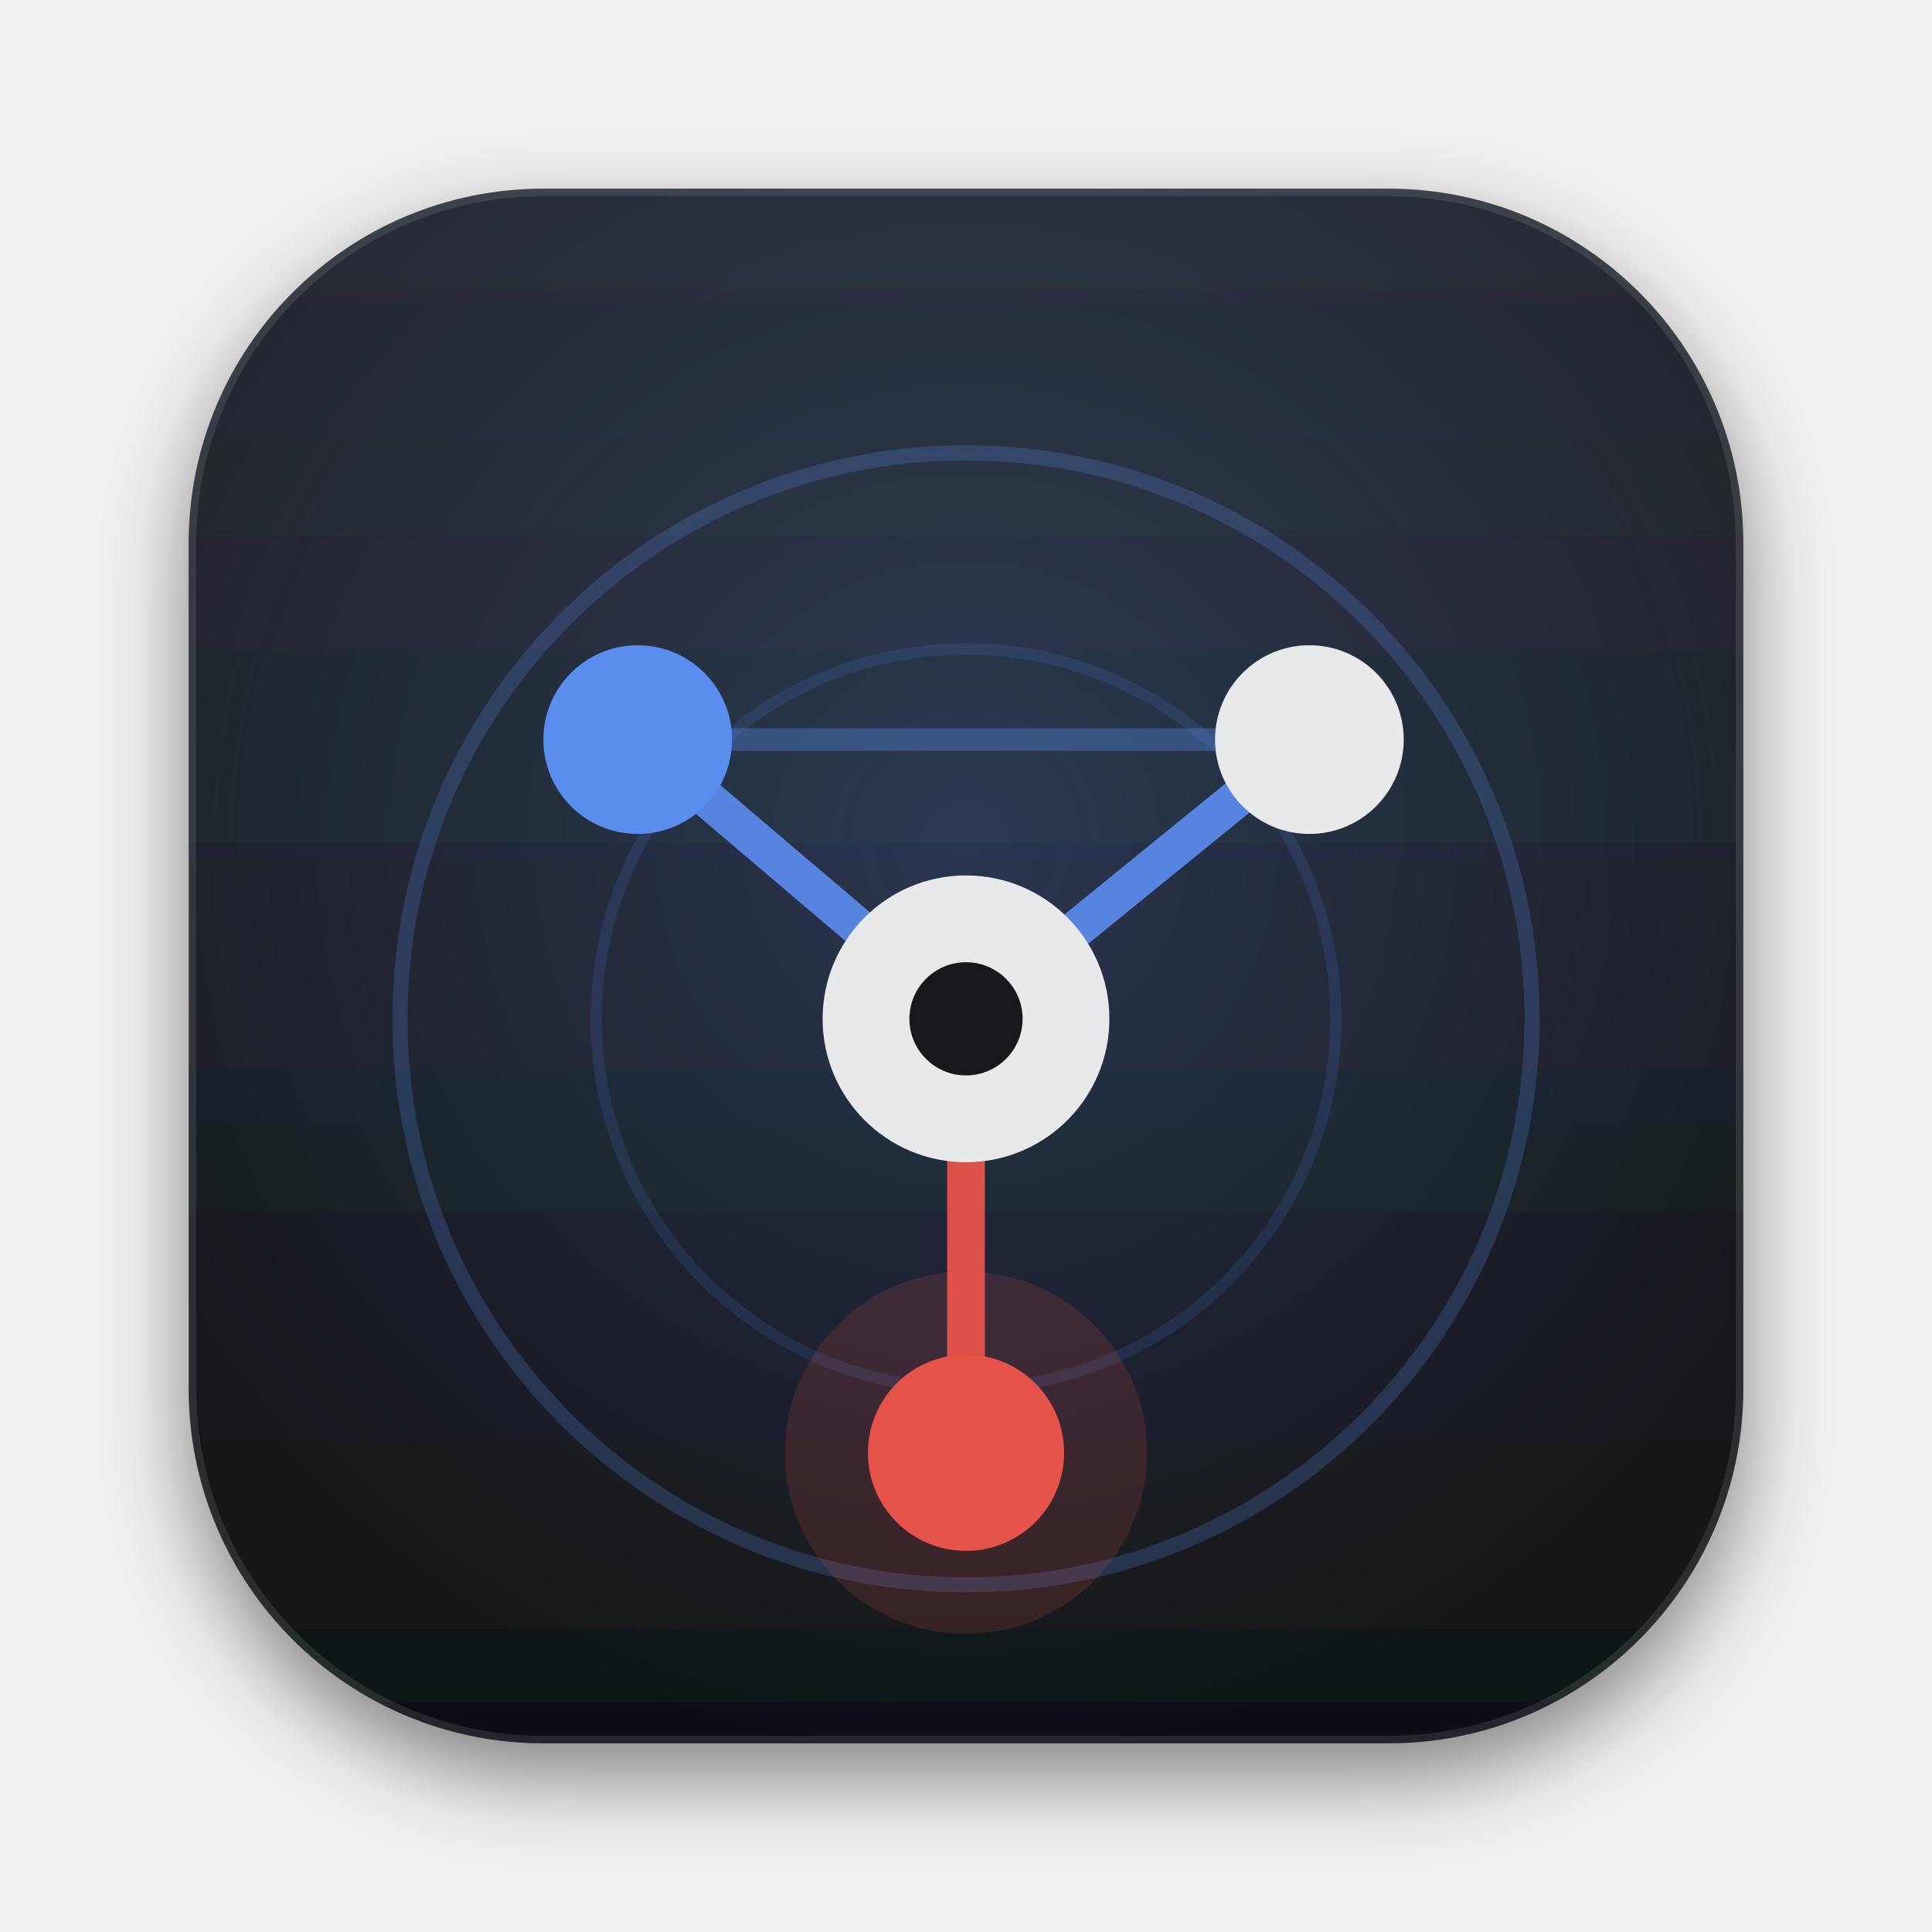
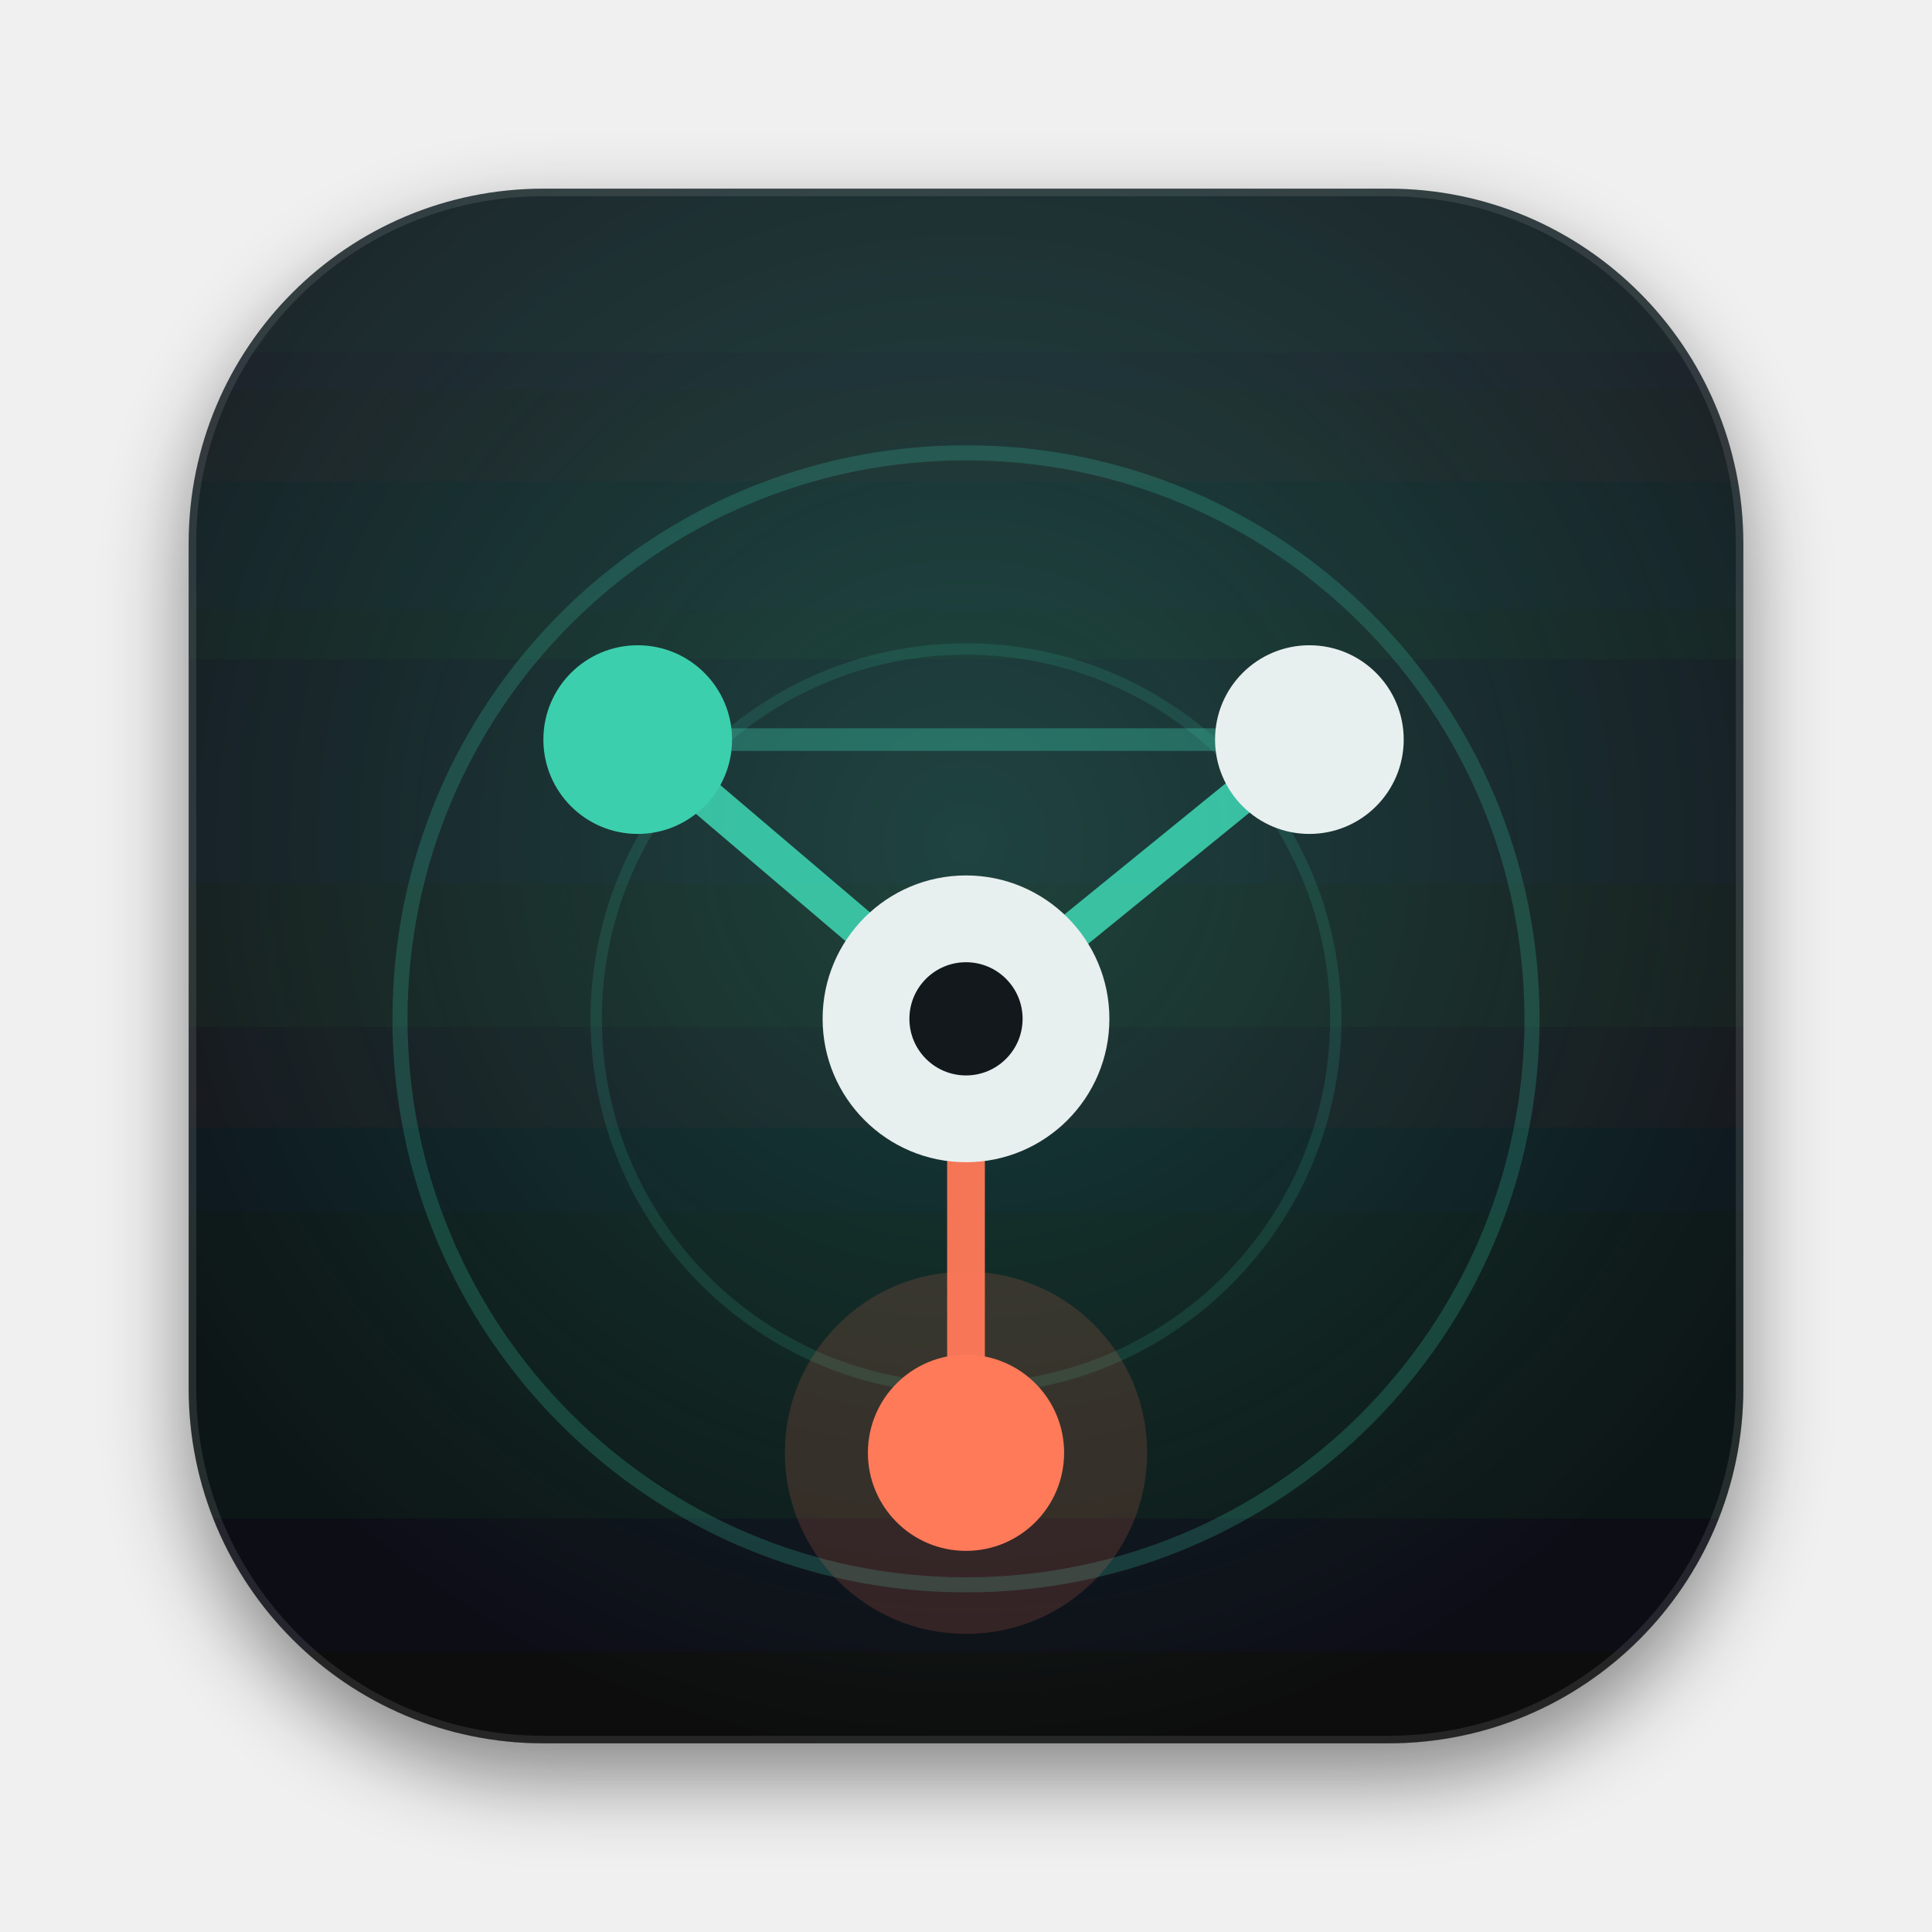
<svg xmlns="http://www.w3.org/2000/svg" width="1024" height="1024" viewBox="0 0 1024 1024" role="img" aria-label="DevBrowser">
  <defs>
    <linearGradient id="body" x1="0" y1="0" x2="0" y2="1">
-       <stop offset="0" stop-color="#262a31" />
-       <stop offset="1" stop-color="#101114" />
+       <stop offset="0" stop-color="#1d272c" />
+       <stop offset="1" stop-color="#0a0e10" />
    </linearGradient>
    <radialGradient id="glow" cx="0.5" cy="0.42" r="0.6">
-       <stop offset="0" stop-color="#5b8def" stop-opacity="0.22" />
-       <stop offset="1" stop-color="#5b8def" stop-opacity="0" />
+       <stop offset="0" stop-color="#3ccfae" stop-opacity="0.22" />
+       <stop offset="1" stop-color="#3ccfae" stop-opacity="0" />
    </radialGradient>
    <filter id="shadow" x="-20%" y="-20%" width="140%" height="150%">
      <feDropShadow dx="0" dy="18" stdDeviation="22" flood-color="#000" flood-opacity="0.45" />
    </filter>
  </defs>
  <rect x="100" y="100" width="824" height="824" rx="188" fill="url(#body)" filter="url(#shadow)" />
  <rect x="100" y="100" width="824" height="824" rx="188" fill="url(#glow)" />
  <rect x="102" y="102" width="820" height="820" rx="186" fill="none" stroke="#ffffff" stroke-opacity="0.10" stroke-width="4" />
-   <circle cx="512" cy="540" r="300" fill="none" stroke="#5b8def" stroke-opacity="0.22" stroke-width="8" />
-   <circle cx="512" cy="540" r="196" fill="none" stroke="#5b8def" stroke-opacity="0.14" stroke-width="6" />
-   <g stroke="#5b8def" stroke-width="20" stroke-linecap="round" fill="none">
+   <circle cx="512" cy="540" r="300" fill="none" stroke="#3ccfae" stroke-opacity="0.22" stroke-width="8" />
+   <circle cx="512" cy="540" r="196" fill="none" stroke="#3ccfae" stroke-opacity="0.14" stroke-width="6" />
+   <g stroke="#3ccfae" stroke-width="20" stroke-linecap="round" fill="none">
    <path d="M512 540 L338 392" stroke-opacity="0.9" />
    <path d="M512 540 L694 392" stroke-opacity="0.9" />
-     <path d="M512 540 L512 770" stroke="#e5534b" stroke-opacity="0.95" />
+     <path d="M512 540 L512 770" stroke="#ff7a59" stroke-opacity="0.95" />
    <path d="M338 392 L694 392" stroke-opacity="0.35" stroke-width="12" />
  </g>
-   <circle cx="338" cy="392" r="50" fill="#5b8def" />
-   <circle cx="694" cy="392" r="50" fill="#e8e9eb" />
-   <circle cx="512" cy="770" r="96" fill="#e5534b" fill-opacity="0.16" />
-   <circle cx="512" cy="770" r="52" fill="#e5534b" />
-   <circle cx="512" cy="540" r="76" fill="#e8e9eb" />
-   <circle cx="512" cy="540" r="30" fill="#17181b" />
+   <circle cx="338" cy="392" r="50" fill="#3ccfae" />
+   <circle cx="694" cy="392" r="50" fill="#e8efef" />
+   <circle cx="512" cy="770" r="96" fill="#ff7a59" fill-opacity="0.16" />
+   <circle cx="512" cy="770" r="52" fill="#ff7a59" />
+   <circle cx="512" cy="540" r="76" fill="#e8efef" />
+   <circle cx="512" cy="540" r="30" fill="#12181c" />
</svg>
